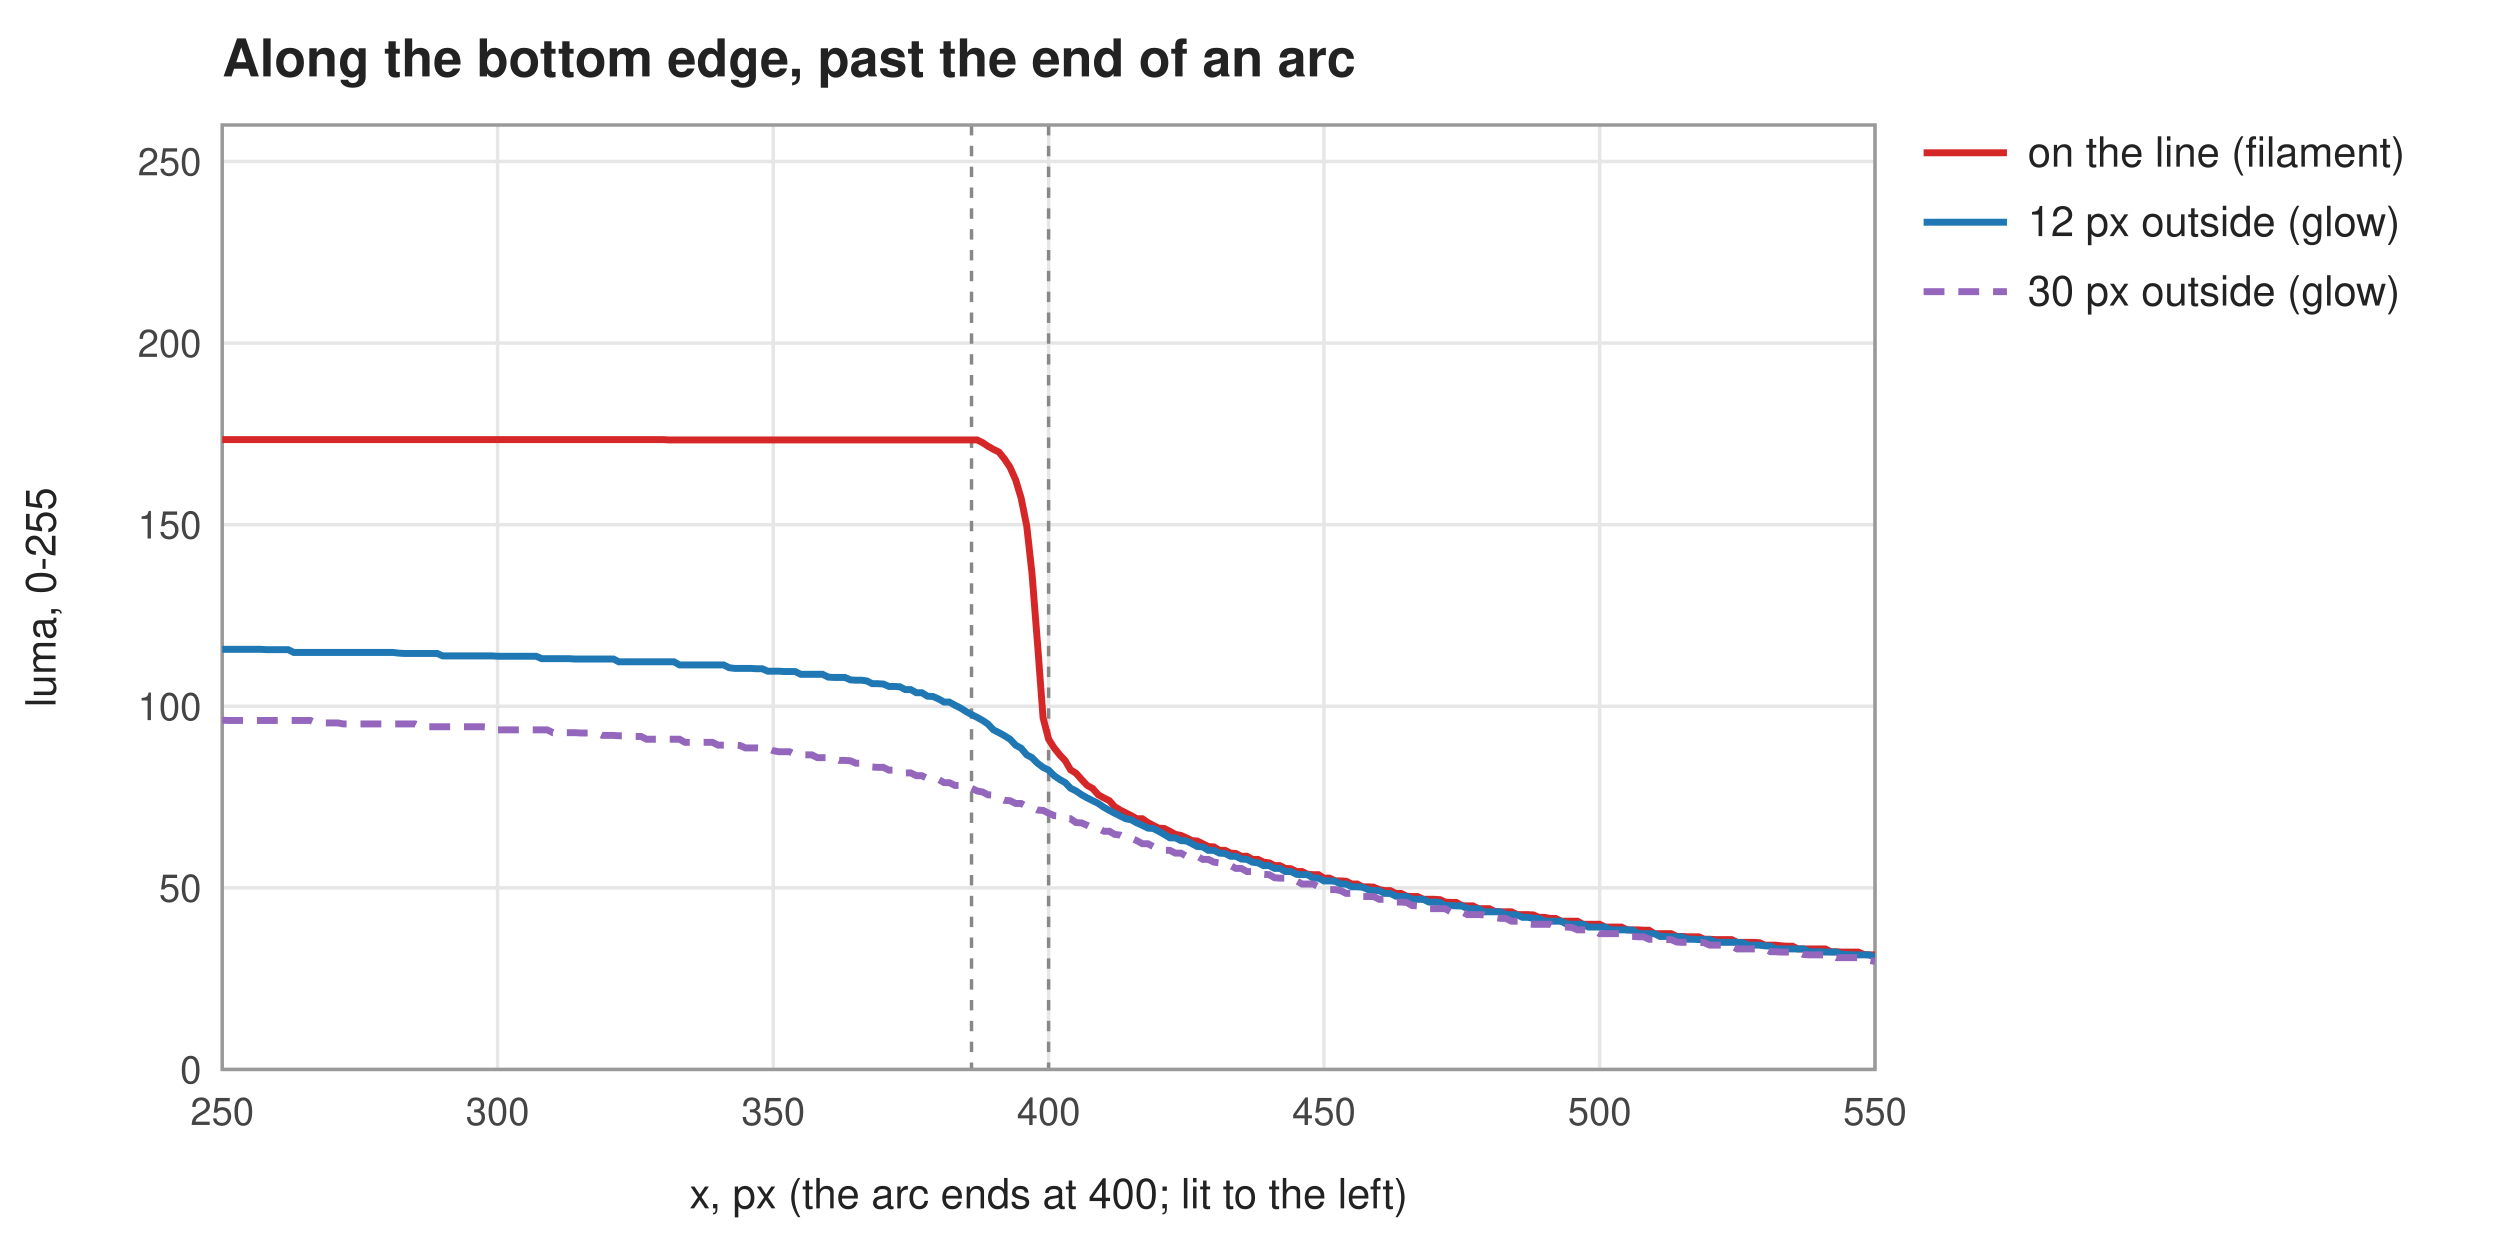
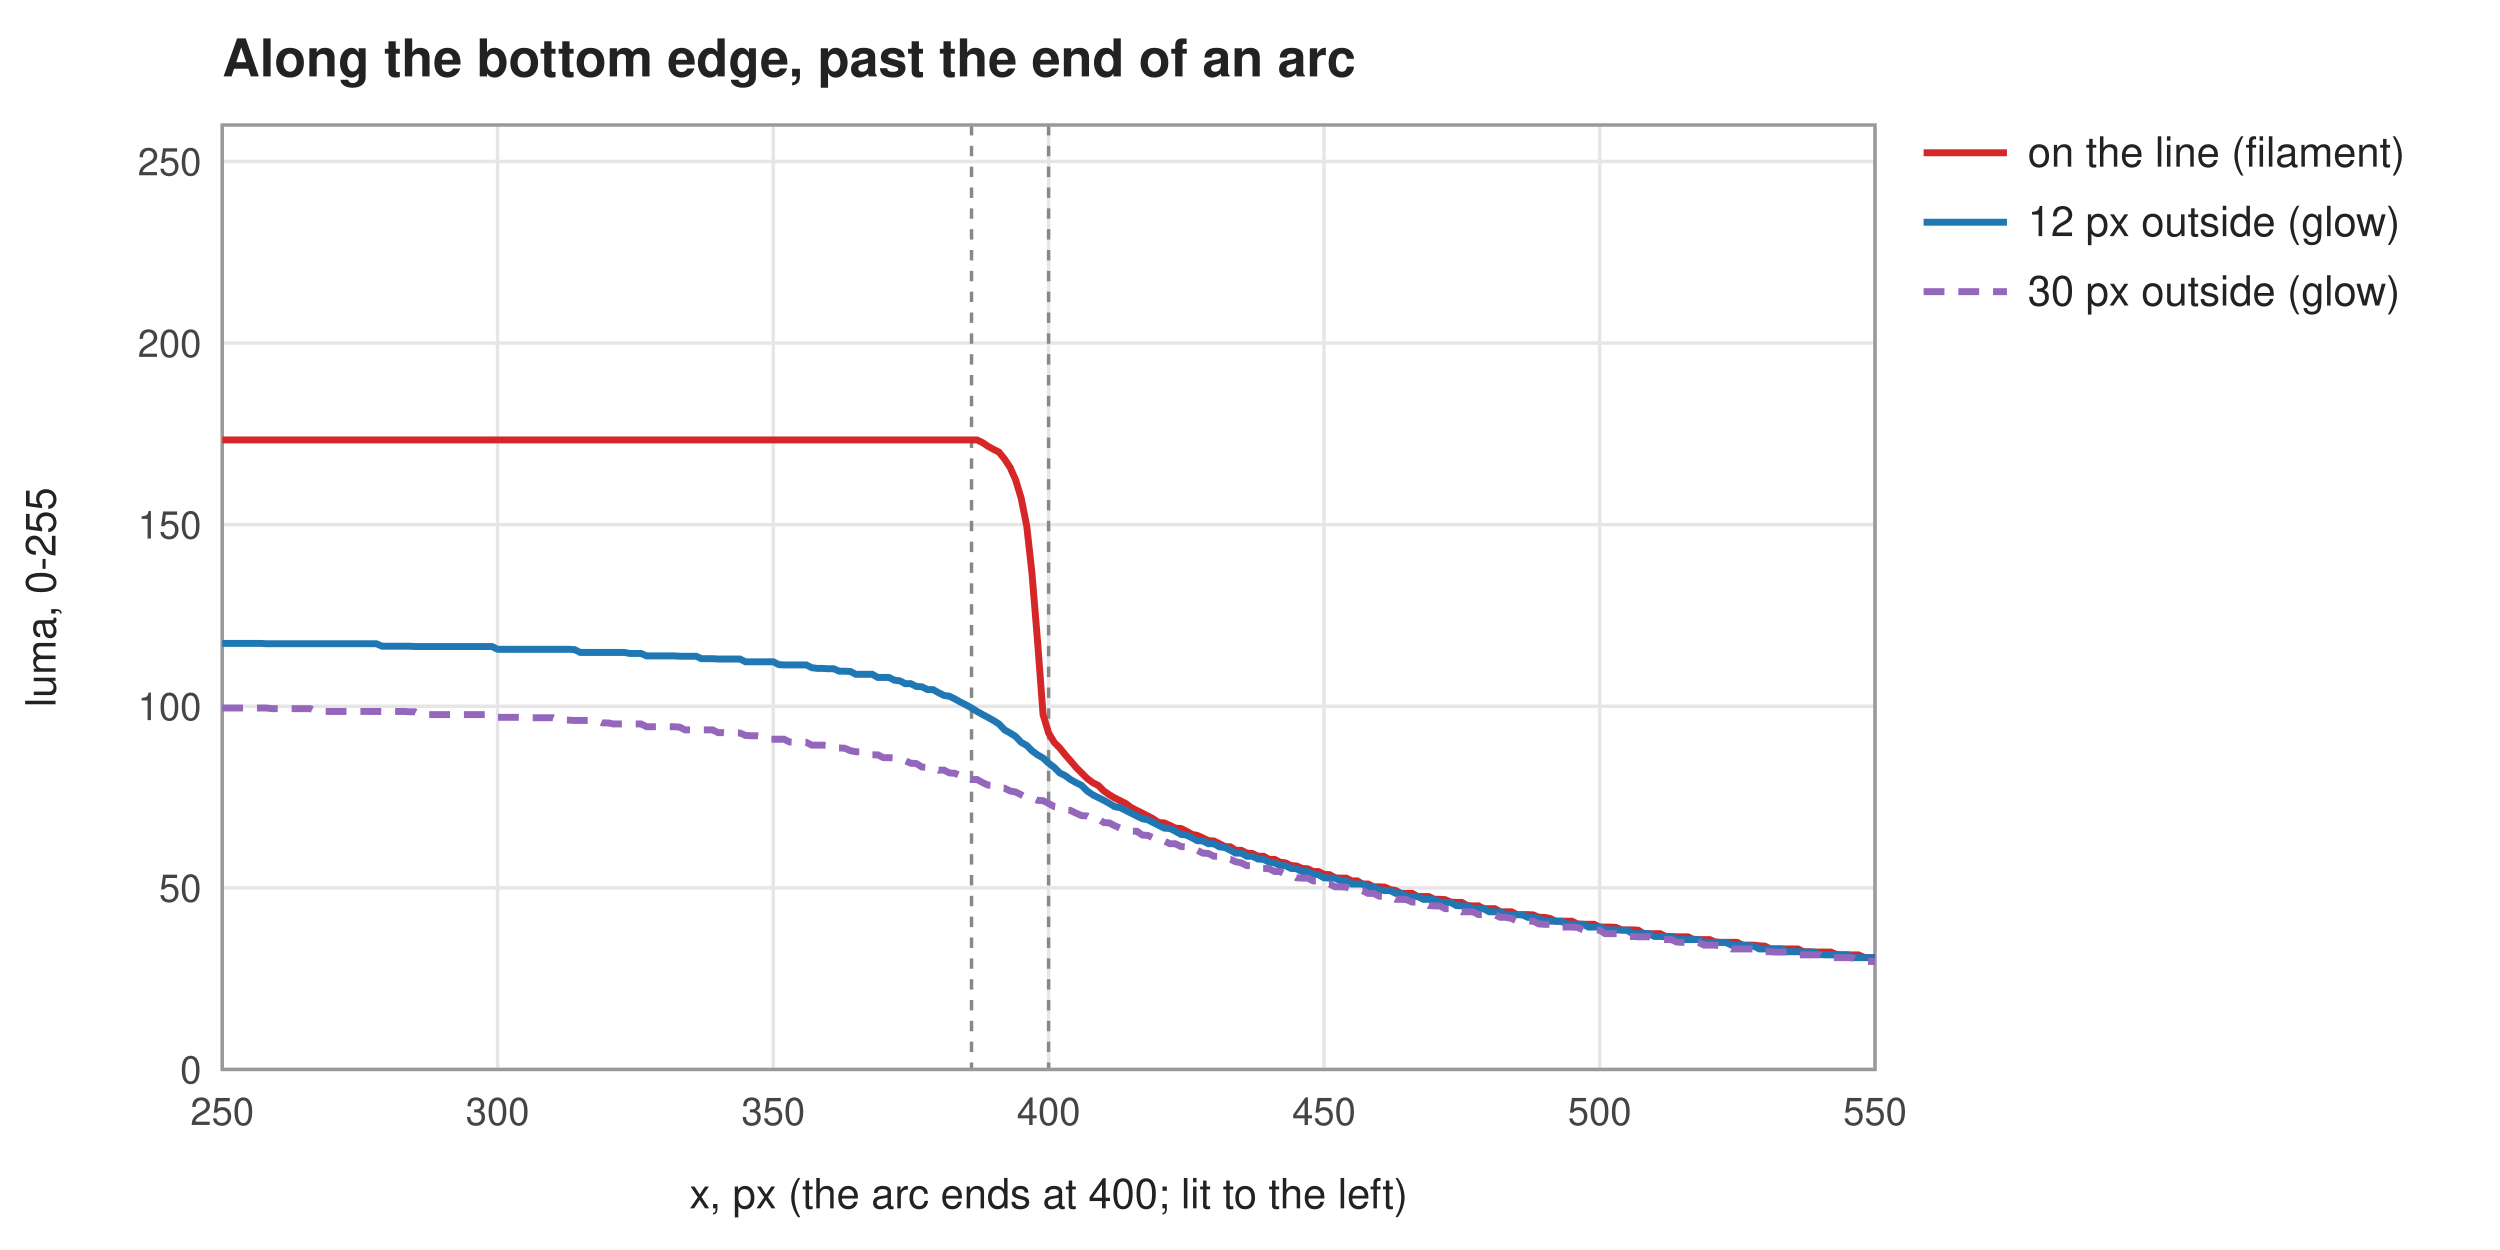
<svg xmlns="http://www.w3.org/2000/svg" width="720" height="360" viewBox="0 0 720 360" font-family="Helvetica, Arial, sans-serif">
  <rect width="100%" height="100%" fill="#ffffff" />
  <text x="64" y="22" font-size="15" font-weight="bold" fill="#222">Along the bottom edge, past the end of an arc</text>
  <line x1="64.0" y1="36" x2="64.0" y2="308" stroke="#e6e6e6" />
  <text x="64.0" y="324" font-size="11" fill="#444" text-anchor="middle">250</text>
  <line x1="143.3" y1="36" x2="143.3" y2="308" stroke="#e6e6e6" />
  <text x="143.3" y="324" font-size="11" fill="#444" text-anchor="middle">300</text>
  <line x1="222.7" y1="36" x2="222.7" y2="308" stroke="#e6e6e6" />
  <text x="222.7" y="324" font-size="11" fill="#444" text-anchor="middle">350</text>
  <line x1="302.0" y1="36" x2="302.0" y2="308" stroke="#e6e6e6" />
  <text x="302.0" y="324" font-size="11" fill="#444" text-anchor="middle">400</text>
  <line x1="381.3" y1="36" x2="381.3" y2="308" stroke="#e6e6e6" />
  <text x="381.3" y="324" font-size="11" fill="#444" text-anchor="middle">450</text>
  <line x1="460.7" y1="36" x2="460.7" y2="308" stroke="#e6e6e6" />
  <text x="460.7" y="324" font-size="11" fill="#444" text-anchor="middle">500</text>
  <line x1="540.0" y1="36" x2="540.0" y2="308" stroke="#e6e6e6" />
  <text x="540.0" y="324" font-size="11" fill="#444" text-anchor="middle">550</text>
  <line x1="64" y1="308.0" x2="540" y2="308.0" stroke="#e6e6e6" />
  <text x="58" y="312.0" font-size="11" fill="#444" text-anchor="end">0</text>
  <line x1="64" y1="255.7" x2="540" y2="255.7" stroke="#e6e6e6" />
  <text x="58" y="259.7" font-size="11" fill="#444" text-anchor="end">50</text>
  <line x1="64" y1="203.4" x2="540" y2="203.4" stroke="#e6e6e6" />
  <text x="58" y="207.4" font-size="11" fill="#444" text-anchor="end">100</text>
  <line x1="64" y1="151.1" x2="540" y2="151.1" stroke="#e6e6e6" />
  <text x="58" y="155.1" font-size="11" fill="#444" text-anchor="end">150</text>
  <line x1="64" y1="98.8" x2="540" y2="98.8" stroke="#e6e6e6" />
  <text x="58" y="102.8" font-size="11" fill="#444" text-anchor="end">200</text>
  <line x1="64" y1="46.5" x2="540" y2="46.5" stroke="#e6e6e6" />
  <text x="58" y="50.5" font-size="11" fill="#444" text-anchor="end">250</text>
  <line x1="279.8" y1="36" x2="279.8" y2="308" stroke="#888" stroke-dasharray="3,3" />
  <line x1="302.0" y1="36" x2="302.0" y2="308" stroke="#888" stroke-dasharray="3,3" />
  <rect x="64" y="36" width="476" height="272" fill="none" stroke="#999" />
  <text x="302" y="348" font-size="12" fill="#222" text-anchor="middle">x, px (the arc ends at 400; lit to the left)</text>
  <text transform="translate(16,172) rotate(-90)" font-size="12" fill="#222" text-anchor="middle">luma, 0-255</text>
  <clipPath id="plot">
    <rect x="64" y="36" width="476" height="272" />
  </clipPath>
-   <polyline clip-path="url(#plot)" fill="none" stroke="#d62728" stroke-width="2" points="64.0,126.6 65.6,126.6 67.2,126.6 68.8,126.6 70.3,126.6 71.9,126.6 73.5,126.6 75.1,126.6 76.7,126.6 78.3,126.6 79.9,126.6 81.5,126.6 83.0,126.6 84.6,126.6 86.2,126.6 87.8,126.6 89.4,126.6 91.0,126.6 92.6,126.6 94.1,126.6 95.7,126.6 97.3,126.6 98.9,126.6 100.5,126.6 102.1,126.6 103.7,126.6 105.3,126.6 106.8,126.6 108.4,126.6 110.0,126.6 111.6,126.6 113.2,126.6 114.8,126.6 116.4,126.6 117.9,126.6 119.5,126.6 121.1,126.6 122.7,126.6 124.3,126.6 125.9,126.6 127.5,126.6 129.1,126.6 130.6,126.6 132.2,126.6 133.8,126.6 135.4,126.6 137.0,126.6 138.6,126.6 140.2,126.6 141.7,126.6 143.3,126.6 144.9,126.6 146.5,126.6 148.1,126.6 149.7,126.6 151.3,126.6 152.9,126.6 154.4,126.6 156.0,126.6 157.6,126.6 159.2,126.6 160.8,126.6 162.4,126.6 164.0,126.6 165.5,126.6 167.1,126.6 168.7,126.6 170.3,126.6 171.9,126.6 173.5,126.6 175.1,126.6 176.7,126.6 178.2,126.6 179.8,126.6 181.4,126.6 183.0,126.6 184.6,126.6 186.2,126.6 187.8,126.6 189.3,126.6 190.9,126.6 192.5,126.7 194.1,126.7 195.7,126.7 197.3,126.7 198.9,126.7 200.5,126.7 202.0,126.7 203.6,126.7 205.2,126.7 206.8,126.7 208.4,126.7 210.0,126.7 211.6,126.7 213.1,126.7 214.7,126.7 216.3,126.7 217.9,126.7 219.5,126.7 221.1,126.7 222.7,126.7 224.3,126.7 225.8,126.7 227.4,126.7 229.0,126.7 230.6,126.7 232.2,126.7 233.8,126.7 235.4,126.7 236.9,126.7 238.5,126.7 240.1,126.7 241.7,126.7 243.3,126.7 244.9,126.7 246.5,126.7 248.1,126.7 249.6,126.7 251.2,126.7 252.8,126.7 254.4,126.7 256.0,126.7 257.6,126.7 259.2,126.7 260.7,126.7 262.3,126.7 263.9,126.7 265.5,126.7 267.1,126.7 268.7,126.7 270.3,126.7 271.9,126.7 273.4,126.7 275.0,126.7 276.6,126.7 278.2,126.7 279.8,126.7 281.4,126.7 283.0,127.5 284.5,128.5 286.1,129.4 287.7,130.2 289.3,132.2 290.9,134.6 292.5,138.2 294.1,143.5 295.7,151.5 297.2,165.0 298.8,185.3 300.4,206.7 302.0,212.9 303.6,215.4 305.2,217.4 306.8,219.1 308.3,221.7 309.9,222.7 311.5,224.5 313.1,226.2 314.7,227.1 316.3,228.9 317.9,229.8 319.5,230.6 321.0,232.3 322.6,233.3 324.2,234.1 325.8,234.9 327.4,235.8 329.0,235.8 330.6,236.9 332.1,237.7 333.7,238.5 335.3,238.6 336.9,239.4 338.5,240.3 340.1,240.6 341.7,241.3 343.3,242.1 344.8,242.2 346.4,243.0 348.0,243.8 349.6,243.9 351.2,244.9 352.8,244.9 354.4,245.7 355.9,245.8 357.5,246.6 359.1,246.6 360.7,247.5 362.3,247.5 363.9,248.3 365.5,248.5 367.1,249.3 368.6,249.3 370.2,250.1 371.8,250.2 373.4,251.0 375.0,251.0 376.6,251.8 378.2,251.9 379.7,251.9 381.3,252.9 382.9,252.9 384.5,253.7 386.1,253.7 387.7,253.8 389.3,254.6 390.9,254.6 392.4,255.4 394.0,255.4 395.6,255.5 397.2,256.2 398.8,256.5 400.4,256.5 402.0,257.3 403.5,257.3 405.1,258.1 406.7,258.2 408.3,258.2 409.9,259.0 411.5,259.0 413.1,259.0 414.7,259.1 416.2,259.8 417.8,259.9 419.4,259.9 421.0,260.8 422.6,260.9 424.2,260.9 425.8,261.7 427.3,261.7 428.9,261.7 430.5,262.5 432.1,262.6 433.7,262.6 435.3,262.6 436.9,263.4 438.5,263.4 440.0,263.4 441.6,263.5 443.2,264.2 444.8,264.2 446.4,264.5 448.0,264.5 449.6,265.3 451.1,265.3 452.7,265.3 454.3,265.3 455.9,266.2 457.5,266.2 459.1,266.2 460.7,266.2 462.3,267.0 463.8,267.0 465.4,267.0 467.0,267.0 468.6,267.8 470.2,267.8 471.8,267.8 473.4,267.9 474.9,267.9 476.5,268.9 478.1,268.9 479.7,268.9 481.3,268.9 482.9,269.7 484.5,269.7 486.1,269.8 487.6,269.8 489.2,269.8 490.8,270.5 492.4,270.5 494.0,270.6 495.6,270.6 497.2,270.6 498.7,270.6 500.3,271.4 501.9,271.4 503.5,271.4 505.1,271.4 506.7,271.5 508.3,272.2 509.9,272.2 511.4,272.2 513.0,272.4 514.6,272.5 516.2,272.5 517.8,273.3 519.4,273.3 521.0,273.3 522.5,273.3 524.1,273.3 525.7,273.3 527.3,274.1 528.9,274.1 530.5,274.2 532.1,274.2 533.7,274.2 535.2,274.2 536.8,274.9 538.4,275.0 540.0,275.0 " />
+   <polyline clip-path="url(#plot)" fill="none" stroke="#d62728" stroke-width="2" points="64.0,126.7 65.6,126.7 67.2,126.7 68.8,126.7 70.3,126.7 71.9,126.7 73.5,126.7 75.1,126.7 76.7,126.7 78.3,126.7 79.9,126.7 81.5,126.7 83.0,126.7 84.6,126.7 86.2,126.7 87.8,126.7 89.4,126.7 91.0,126.7 92.6,126.7 94.1,126.7 95.7,126.7 97.3,126.7 98.9,126.7 100.5,126.7 102.1,126.7 103.7,126.7 105.3,126.7 106.8,126.7 108.4,126.7 110.0,126.7 111.6,126.7 113.2,126.7 114.8,126.7 116.4,126.7 117.9,126.7 119.5,126.7 121.1,126.7 122.7,126.7 124.3,126.7 125.9,126.7 127.5,126.7 129.1,126.7 130.6,126.7 132.2,126.7 133.8,126.7 135.4,126.7 137.0,126.7 138.6,126.7 140.2,126.7 141.7,126.7 143.3,126.7 144.9,126.7 146.5,126.7 148.1,126.7 149.7,126.7 151.3,126.7 152.9,126.7 154.4,126.7 156.0,126.7 157.6,126.7 159.2,126.7 160.8,126.7 162.4,126.7 164.0,126.7 165.5,126.7 167.1,126.7 168.7,126.7 170.3,126.7 171.9,126.7 173.5,126.7 175.1,126.7 176.7,126.7 178.2,126.7 179.8,126.7 181.4,126.7 183.0,126.7 184.6,126.7 186.2,126.7 187.8,126.7 189.3,126.7 190.9,126.7 192.5,126.7 194.1,126.7 195.7,126.7 197.3,126.7 198.9,126.7 200.5,126.7 202.0,126.7 203.6,126.7 205.2,126.7 206.8,126.7 208.4,126.7 210.0,126.7 211.6,126.7 213.1,126.7 214.7,126.7 216.3,126.7 217.9,126.7 219.5,126.7 221.1,126.7 222.7,126.7 224.3,126.7 225.8,126.7 227.4,126.7 229.0,126.7 230.6,126.7 232.2,126.7 233.8,126.7 235.4,126.7 236.9,126.7 238.5,126.7 240.1,126.7 241.7,126.7 243.3,126.7 244.9,126.7 246.5,126.7 248.1,126.7 249.6,126.7 251.2,126.7 252.8,126.7 254.4,126.7 256.0,126.7 257.6,126.7 259.2,126.7 260.7,126.7 262.3,126.7 263.9,126.7 265.5,126.7 267.1,126.7 268.7,126.7 270.3,126.7 271.9,126.7 273.4,126.7 275.0,126.7 276.6,126.7 278.2,126.7 279.8,126.7 281.4,126.7 283.0,127.5 284.5,128.5 286.1,129.4 287.7,130.2 289.3,132.2 290.9,134.6 292.5,138.2 294.1,143.5 295.7,151.5 297.2,165.0 298.8,184.5 300.4,205.8 302.0,211.1 303.6,213.8 305.2,215.4 306.8,217.4 308.3,219.1 309.9,221.0 311.5,222.6 313.1,224.2 314.7,225.4 316.3,226.2 317.9,227.8 319.5,228.9 321.0,229.8 322.6,230.6 324.2,231.4 325.8,232.6 327.4,233.4 329.0,234.2 330.6,235.0 332.1,235.8 333.7,236.9 335.3,237.0 336.9,237.7 338.5,238.5 340.1,238.6 341.7,239.4 343.3,240.3 344.8,240.6 346.4,241.3 348.0,242.1 349.6,242.2 351.2,243.0 352.8,243.8 354.4,243.9 355.9,244.9 357.5,244.9 359.1,245.7 360.7,245.8 362.3,246.6 363.9,246.6 365.5,247.5 367.1,247.5 368.6,248.3 370.2,248.5 371.8,249.3 373.4,249.4 375.0,250.1 376.6,250.2 378.2,251.0 379.7,251.0 381.3,251.8 382.9,251.9 384.5,252.8 386.1,252.9 387.7,252.9 389.3,253.7 390.9,253.7 392.4,254.6 394.0,254.6 395.6,255.4 397.2,255.4 398.8,255.5 400.4,256.2 402.0,256.5 403.5,257.3 405.1,257.3 406.7,257.3 408.3,258.2 409.9,258.2 411.5,258.2 413.1,259.0 414.7,259.0 416.2,259.1 417.8,259.8 419.4,259.9 421.0,259.9 422.6,260.8 424.2,260.9 425.8,260.9 427.3,261.7 428.9,261.7 430.5,261.7 432.1,262.6 433.7,262.6 435.3,262.6 436.9,263.4 438.5,263.4 440.0,263.4 441.6,263.5 443.2,264.2 444.8,264.2 446.4,264.5 448.0,265.3 449.6,265.3 451.1,265.3 452.7,265.3 454.3,266.1 455.9,266.2 457.5,266.2 459.1,266.2 460.7,267.0 462.3,267.0 463.8,267.0 465.4,267.1 467.0,267.8 468.6,267.8 470.2,267.8 471.8,267.9 473.4,268.9 474.9,268.9 476.5,268.9 478.1,268.9 479.7,269.7 481.3,269.7 482.9,269.8 484.5,269.8 486.1,269.8 487.6,270.5 489.2,270.6 490.8,270.6 492.4,270.6 494.0,271.3 495.6,271.4 497.2,271.4 498.7,271.4 500.3,271.4 501.9,272.2 503.5,272.2 505.1,272.2 506.7,272.4 508.3,272.5 509.9,273.3 511.4,273.3 513.0,273.3 514.6,273.3 516.2,273.3 517.8,273.3 519.4,274.1 521.0,274.1 522.5,274.2 524.1,274.2 525.7,274.2 527.3,274.2 528.9,274.9 530.5,275.0 532.1,275.0 533.7,275.0 535.2,275.0 536.8,275.7 538.4,275.8 540.0,275.8 " />
  <line x1="554" y1="44" x2="578" y2="44" stroke="#d62728" stroke-width="2" />
  <text x="584" y="48" font-size="12" fill="#222">on the line (filament)</text>
-   <polyline clip-path="url(#plot)" fill="none" stroke="#1f77b4" stroke-width="2" points="64.0,187.0 65.6,187.0 67.2,187.0 68.8,187.0 70.3,187.0 71.9,187.0 73.5,187.0 75.1,187.0 76.7,187.1 78.3,187.1 79.9,187.1 81.5,187.1 83.0,187.1 84.6,187.9 86.2,187.9 87.8,187.9 89.4,187.9 91.0,187.9 92.6,187.9 94.1,187.9 95.7,187.9 97.3,187.9 98.9,187.9 100.5,187.9 102.1,187.9 103.7,187.9 105.3,187.9 106.8,187.9 108.4,187.9 110.0,187.9 111.6,187.9 113.2,187.9 114.8,188.1 116.4,188.2 117.9,188.2 119.5,188.2 121.1,188.2 122.7,188.2 124.3,188.2 125.9,188.2 127.5,188.9 129.1,188.9 130.6,188.9 132.2,188.9 133.8,188.9 135.4,188.9 137.0,188.9 138.6,188.9 140.2,188.9 141.7,188.9 143.3,189.0 144.9,189.0 146.5,189.0 148.1,189.0 149.7,189.0 151.3,189.0 152.9,189.0 154.4,189.0 156.0,189.7 157.6,189.7 159.2,189.7 160.8,189.7 162.4,189.7 164.0,189.7 165.5,189.8 167.1,189.8 168.7,189.8 170.3,189.8 171.9,189.8 173.5,189.8 175.1,189.8 176.7,189.8 178.2,190.6 179.8,190.6 181.4,190.6 183.0,190.6 184.6,190.6 186.2,190.6 187.8,190.6 189.3,190.6 190.9,190.6 192.5,190.6 194.1,190.6 195.7,191.5 197.3,191.5 198.9,191.5 200.5,191.5 202.0,191.5 203.6,191.5 205.2,191.5 206.8,191.5 208.4,191.5 210.0,192.3 211.6,192.5 213.1,192.5 214.7,192.5 216.3,192.5 217.9,192.6 219.5,192.6 221.1,193.3 222.7,193.3 224.3,193.3 225.8,193.4 227.4,193.4 229.0,193.4 230.6,194.2 232.2,194.2 233.8,194.2 235.4,194.2 236.9,194.2 238.5,195.0 240.1,195.1 241.7,195.1 243.3,195.1 244.9,195.8 246.5,195.9 248.1,195.9 249.6,196.1 251.2,196.9 252.8,196.9 254.4,197.0 256.0,197.7 257.6,197.7 259.2,197.8 260.7,198.6 262.3,198.6 263.9,199.5 265.5,199.5 267.1,200.5 268.7,200.6 270.3,201.3 271.9,202.2 273.4,202.2 275.0,203.1 276.6,203.9 278.2,204.9 279.8,205.8 281.4,206.6 283.0,207.5 284.5,208.5 286.1,210.2 287.7,211.0 289.3,211.9 290.9,212.9 292.5,214.6 294.1,215.5 295.7,217.4 297.2,218.2 298.8,219.8 300.4,221.0 302.0,221.8 303.6,223.4 305.2,224.5 306.8,225.4 308.3,227.0 309.9,227.8 311.5,228.9 313.1,229.8 314.7,230.6 316.3,231.4 317.9,232.5 319.5,233.4 321.0,234.2 322.6,235.0 324.2,235.8 325.8,236.1 327.4,237.0 329.0,237.7 330.6,238.5 332.1,238.6 333.7,239.4 335.3,240.3 336.9,241.3 338.5,241.3 340.1,242.1 341.7,242.2 343.3,243.0 344.8,243.8 346.4,243.9 348.0,244.9 349.6,244.9 351.2,245.7 352.8,245.8 354.4,246.6 355.9,246.6 357.5,247.4 359.1,247.5 360.7,248.3 362.3,248.5 363.9,249.3 365.5,249.3 367.1,250.1 368.6,250.1 370.2,251.0 371.8,251.0 373.4,251.8 375.0,251.9 376.6,251.9 378.2,252.9 379.7,252.9 381.3,253.7 382.9,253.7 384.5,253.8 386.1,254.6 387.7,254.6 389.3,255.4 390.9,255.4 392.4,255.5 394.0,256.2 395.6,256.5 397.2,256.5 398.8,257.3 400.4,257.3 402.0,258.1 403.5,258.2 405.1,258.2 406.7,259.0 408.3,259.0 409.9,259.0 411.5,259.8 413.1,259.8 414.7,259.9 416.2,260.8 417.8,260.8 419.4,260.9 421.0,260.9 422.6,261.7 424.2,261.7 425.8,261.7 427.3,262.6 428.9,262.6 430.5,262.6 432.1,262.6 433.7,263.4 435.3,263.4 436.9,263.5 438.5,264.2 440.0,264.2 441.6,264.5 443.2,264.5 444.8,265.3 446.4,265.3 448.0,265.3 449.6,265.3 451.1,266.1 452.7,266.2 454.3,266.2 455.9,266.2 457.5,267.0 459.1,267.0 460.7,267.0 462.3,267.0 463.8,267.8 465.4,267.8 467.0,267.8 468.6,267.8 470.2,267.9 471.8,268.9 473.4,268.9 474.9,268.9 476.5,268.9 478.1,269.7 479.7,269.7 481.3,269.8 482.9,269.8 484.5,269.8 486.1,270.5 487.6,270.5 489.2,270.6 490.8,270.6 492.4,270.6 494.0,271.3 495.6,271.4 497.2,271.4 498.7,271.4 500.3,271.4 501.9,271.5 503.5,272.2 505.1,272.2 506.7,272.2 508.3,272.4 509.9,272.5 511.4,273.3 513.0,273.3 514.6,273.3 516.2,273.3 517.8,273.3 519.4,273.3 521.0,274.1 522.5,274.1 524.1,274.1 525.7,274.2 527.3,274.2 528.9,274.2 530.5,274.9 532.1,274.9 533.7,275.0 535.2,275.0 536.8,275.0 538.4,275.0 540.0,275.7 " />
+   <polyline clip-path="url(#plot)" fill="none" stroke="#1f77b4" stroke-width="2" points="64.0,185.3 65.6,185.3 67.2,185.3 68.8,185.3 70.3,185.3 71.9,185.3 73.5,185.3 75.1,185.3 76.7,185.4 78.3,185.4 79.9,185.4 81.5,185.4 83.0,185.4 84.6,185.4 86.2,185.4 87.8,185.4 89.4,185.4 91.0,185.4 92.6,185.4 94.1,185.4 95.7,185.4 97.3,185.4 98.9,185.4 100.5,185.4 102.1,185.4 103.7,185.4 105.3,185.4 106.8,185.4 108.4,185.4 110.0,186.1 111.6,186.1 113.2,186.1 114.8,186.1 116.4,186.1 117.9,186.1 119.5,186.2 121.1,186.2 122.7,186.2 124.3,186.2 125.9,186.2 127.5,186.2 129.1,186.2 130.6,186.2 132.2,186.2 133.8,186.2 135.4,186.2 137.0,186.2 138.6,186.2 140.2,186.2 141.7,186.2 143.3,187.0 144.9,187.0 146.5,187.0 148.1,187.0 149.7,187.0 151.3,187.0 152.9,187.0 154.4,187.0 156.0,187.0 157.6,187.0 159.2,187.0 160.8,187.0 162.4,187.0 164.0,187.0 165.5,187.1 167.1,187.9 168.7,187.9 170.3,187.9 171.9,187.9 173.5,187.9 175.1,187.9 176.7,187.9 178.2,187.9 179.8,187.9 181.4,188.2 183.0,188.2 184.6,188.2 186.2,188.9 187.8,188.9 189.3,188.9 190.9,188.9 192.5,188.9 194.1,188.9 195.7,189.0 197.3,189.0 198.9,189.0 200.5,189.0 202.0,189.7 203.6,189.7 205.2,189.7 206.8,189.8 208.4,189.8 210.0,189.8 211.6,189.8 213.1,189.8 214.7,190.6 216.3,190.6 217.9,190.6 219.5,190.6 221.1,190.6 222.7,190.6 224.3,191.4 225.8,191.5 227.4,191.5 229.0,191.5 230.6,191.5 232.2,191.5 233.8,192.3 235.4,192.5 236.9,192.5 238.5,192.6 240.1,192.6 241.7,193.3 243.3,193.3 244.9,193.4 246.5,194.2 248.1,194.2 249.6,194.2 251.2,194.2 252.8,195.1 254.4,195.1 256.0,195.1 257.6,195.9 259.2,196.1 260.7,196.9 262.3,196.9 263.9,197.7 265.5,197.8 267.1,198.6 268.7,198.6 270.3,199.5 271.9,200.3 273.4,200.5 275.0,201.3 276.6,202.2 278.2,203.0 279.8,203.9 281.4,204.9 283.0,205.8 284.5,206.6 286.1,207.5 287.7,208.5 289.3,210.2 290.9,211.1 292.5,212.1 294.1,213.8 295.7,214.7 297.2,216.2 298.8,217.4 300.4,218.3 302.0,219.8 303.6,221.0 305.2,222.6 306.8,223.4 308.3,224.5 309.9,225.4 311.5,226.2 313.1,227.8 314.7,228.9 316.3,229.7 317.9,230.5 319.5,231.4 321.0,232.3 322.6,232.6 324.2,233.4 325.8,234.2 327.4,235.0 329.0,235.8 330.6,236.1 332.1,236.9 333.7,237.7 335.3,238.5 336.9,238.6 338.5,239.4 340.1,240.3 341.7,240.5 343.3,241.3 344.8,242.1 346.4,242.2 348.0,243.0 349.6,243.0 351.2,243.9 352.8,244.1 354.4,244.9 355.9,245.7 357.5,245.7 359.1,246.6 360.7,246.6 362.3,247.4 363.9,247.5 365.5,248.3 367.1,248.5 368.6,249.3 370.2,249.3 371.8,250.1 373.4,250.2 375.0,251.0 376.6,251.0 378.2,251.8 379.7,251.9 381.3,252.8 382.9,252.9 384.5,252.9 386.1,253.7 387.7,253.7 389.3,254.6 390.9,254.6 392.4,254.6 394.0,255.4 395.6,255.5 397.2,256.2 398.8,256.5 400.4,256.5 402.0,257.3 403.5,257.3 405.1,258.1 406.7,258.2 408.3,258.2 409.9,259.0 411.5,259.0 413.1,259.1 414.7,259.8 416.2,259.9 417.8,259.9 419.4,260.8 421.0,260.9 422.6,260.9 424.2,261.7 425.8,261.7 427.3,261.7 428.9,262.6 430.5,262.6 432.1,262.6 433.7,263.4 435.3,263.4 436.9,263.4 438.5,263.5 440.0,264.2 441.6,264.2 443.2,264.5 444.8,265.3 446.4,265.3 448.0,265.3 449.6,265.3 451.1,266.1 452.7,266.2 454.3,266.2 455.9,266.2 457.5,267.0 459.1,267.0 460.7,267.0 462.3,267.8 463.8,267.8 465.4,267.8 467.0,267.9 468.6,267.9 470.2,268.9 471.8,268.9 473.4,268.9 474.9,268.9 476.5,269.7 478.1,269.7 479.7,269.8 481.3,269.8 482.9,270.5 484.5,270.6 486.1,270.6 487.6,270.6 489.2,270.6 490.8,271.4 492.4,271.4 494.0,271.4 495.6,271.4 497.2,271.5 498.7,272.2 500.3,272.2 501.9,272.2 503.5,272.4 505.1,272.5 506.7,273.3 508.3,273.3 509.9,273.3 511.4,273.3 513.0,273.3 514.6,274.1 516.2,274.1 517.8,274.1 519.4,274.2 521.0,274.2 522.5,274.2 524.1,274.9 525.7,275.0 527.3,275.0 528.9,275.0 530.5,275.0 532.1,275.0 533.7,275.8 535.2,275.8 536.8,275.8 538.4,275.8 540.0,275.8 " />
  <line x1="554" y1="64" x2="578" y2="64" stroke="#1f77b4" stroke-width="2" />
  <text x="584" y="68" font-size="12" fill="#222">12 px outside (glow)</text>
-   <polyline clip-path="url(#plot)" fill="none" stroke="#9467bd" stroke-width="2" stroke-dasharray="6,4" points="64.0,207.4 65.6,207.5 67.2,207.5 68.8,207.5 70.3,207.5 71.9,207.5 73.5,207.5 75.1,207.5 76.7,207.5 78.3,207.5 79.9,207.5 81.5,207.5 83.0,207.5 84.6,207.5 86.2,207.5 87.8,207.5 89.4,207.5 91.0,208.2 92.6,208.2 94.1,208.2 95.7,208.2 97.3,208.2 98.9,208.5 100.5,208.5 102.1,208.5 103.7,208.5 105.3,208.5 106.8,208.5 108.4,208.5 110.0,208.5 111.6,208.5 113.2,208.5 114.8,208.5 116.4,208.5 117.9,208.5 119.5,208.5 121.1,209.3 122.7,209.3 124.3,209.3 125.9,209.3 127.5,209.3 129.1,209.3 130.6,209.3 132.2,209.3 133.8,209.3 135.4,209.3 137.0,209.3 138.6,209.3 140.2,209.4 141.7,210.2 143.3,210.2 144.9,210.2 146.5,210.2 148.1,210.2 149.7,210.2 151.3,210.2 152.9,210.2 154.4,210.2 156.0,210.2 157.6,210.2 159.2,211.0 160.8,211.0 162.4,211.0 164.0,211.0 165.5,211.0 167.1,211.1 168.7,211.1 170.3,211.1 171.9,211.1 173.5,211.8 175.1,211.8 176.7,211.8 178.2,211.9 179.8,211.9 181.4,211.9 183.0,212.1 184.6,212.1 186.2,212.9 187.8,212.9 189.3,212.9 190.9,212.9 192.5,212.9 194.1,212.9 195.7,212.9 197.3,213.8 198.9,213.8 200.5,213.8 202.0,213.8 203.6,213.8 205.2,213.8 206.8,214.6 208.4,214.6 210.0,214.6 211.6,214.6 213.1,214.7 214.7,215.4 216.3,215.4 217.9,215.4 219.5,215.5 221.1,215.5 222.7,216.2 224.3,216.5 225.8,216.5 227.4,216.5 229.0,217.3 230.6,217.4 232.2,217.4 233.8,217.4 235.4,218.2 236.9,218.2 238.5,218.2 240.1,218.3 241.7,219.0 243.3,219.0 244.9,219.1 246.5,219.8 248.1,219.8 249.6,220.1 251.2,220.9 252.8,221.0 254.4,221.0 256.0,221.8 257.6,221.8 259.2,222.5 260.7,222.6 262.3,222.6 263.9,223.4 265.5,223.4 267.1,224.2 268.7,224.5 270.3,224.5 271.9,225.4 273.4,225.4 275.0,226.2 276.6,226.2 278.2,227.0 279.8,227.0 281.4,227.8 283.0,228.1 284.5,228.9 286.1,229.0 287.7,229.8 289.3,230.5 290.9,230.6 292.5,231.4 294.1,231.4 295.7,232.3 297.2,232.6 298.8,233.3 300.4,233.4 302.0,234.2 303.6,234.9 305.2,235.0 306.8,235.8 308.3,235.8 309.9,236.9 311.5,237.0 313.1,237.7 314.7,238.5 316.3,238.6 317.9,239.4 319.5,239.4 321.0,240.3 322.6,240.5 324.2,241.3 325.8,241.4 327.4,242.1 329.0,243.0 330.6,243.0 332.1,243.8 333.7,243.9 335.3,244.9 336.9,244.9 338.5,245.7 340.1,245.7 341.7,246.6 343.3,246.6 344.8,246.6 346.4,247.5 348.0,247.5 349.6,248.3 351.2,248.5 352.8,249.3 354.4,249.3 355.9,250.1 357.5,250.1 359.1,251.0 360.7,251.0 362.3,251.0 363.9,251.8 365.5,251.9 367.1,252.8 368.6,252.9 370.2,252.9 371.8,253.7 373.4,253.7 375.0,254.6 376.6,254.6 378.2,254.6 379.7,255.4 381.3,255.5 382.9,256.2 384.5,256.2 386.1,256.5 387.7,257.3 389.3,257.3 390.9,257.3 392.4,258.2 394.0,258.2 395.6,258.2 397.2,259.0 398.8,259.0 400.4,259.1 402.0,259.8 403.5,259.8 405.1,259.9 406.7,260.8 408.3,260.9 409.9,260.9 411.5,261.7 413.1,261.7 414.7,261.7 416.2,261.7 417.8,262.6 419.4,262.6 421.0,262.6 422.6,263.4 424.2,263.4 425.8,263.4 427.3,263.5 428.9,264.2 430.5,264.2 432.1,264.5 433.7,264.5 435.3,265.3 436.9,265.3 438.5,265.3 440.0,266.1 441.6,266.2 443.2,266.2 444.8,266.2 446.4,266.2 448.0,267.0 449.6,267.0 451.1,267.0 452.7,267.1 454.3,267.8 455.9,267.8 457.5,267.8 459.1,267.9 460.7,268.9 462.3,268.9 463.8,268.9 465.4,268.9 467.0,268.9 468.6,269.7 470.2,269.7 471.8,269.8 473.4,269.8 474.9,270.5 476.5,270.5 478.1,270.6 479.7,270.6 481.3,270.6 482.9,271.3 484.5,271.4 486.1,271.4 487.6,271.4 489.2,271.4 490.8,271.5 492.4,272.2 494.0,272.2 495.6,272.2 497.2,272.4 498.7,272.5 500.3,273.3 501.9,273.3 503.5,273.3 505.1,273.3 506.7,273.3 508.3,273.3 509.9,274.1 511.4,274.1 513.0,274.2 514.6,274.2 516.2,274.2 517.8,274.2 519.4,274.9 521.0,275.0 522.5,275.0 524.1,275.0 525.7,275.0 527.3,275.0 528.9,275.8 530.5,275.8 532.1,275.8 533.7,275.8 535.2,275.8 536.8,275.9 538.4,276.6 540.0,276.9 " />
+   <polyline clip-path="url(#plot)" fill="none" stroke="#9467bd" stroke-width="2" stroke-dasharray="6,4" points="64.0,203.9 65.6,203.9 67.2,203.9 68.8,203.9 70.3,203.9 71.9,203.9 73.5,203.9 75.1,203.9 76.7,203.9 78.3,204.1 79.9,204.1 81.5,204.1 83.0,204.1 84.6,204.1 86.2,204.1 87.8,204.1 89.4,204.1 91.0,204.9 92.6,204.9 94.1,204.9 95.7,204.9 97.3,204.9 98.9,204.9 100.5,204.9 102.1,204.9 103.7,204.9 105.3,204.9 106.8,204.9 108.4,204.9 110.0,204.9 111.6,204.9 113.2,204.9 114.8,204.9 116.4,204.9 117.9,205.0 119.5,205.0 121.1,205.8 122.7,205.8 124.3,205.8 125.9,205.8 127.5,205.8 129.1,205.8 130.6,205.8 132.2,205.8 133.8,205.8 135.4,205.8 137.0,205.8 138.6,205.8 140.2,205.8 141.7,205.8 143.3,206.6 144.9,206.6 146.5,206.6 148.1,206.6 149.7,206.6 151.3,206.6 152.9,206.7 154.4,206.7 156.0,206.7 157.6,206.7 159.2,206.7 160.8,207.4 162.4,207.4 164.0,207.4 165.5,207.5 167.1,207.5 168.7,207.5 170.3,207.5 171.9,207.5 173.5,208.2 175.1,208.2 176.7,208.5 178.2,208.5 179.8,208.5 181.4,208.5 183.0,208.5 184.6,208.5 186.2,209.3 187.8,209.3 189.3,209.3 190.9,209.3 192.5,209.3 194.1,209.3 195.7,209.4 197.3,210.2 198.9,210.2 200.5,210.2 202.0,210.2 203.6,210.2 205.2,210.2 206.8,211.0 208.4,211.0 210.0,211.1 211.6,211.1 213.1,211.1 214.7,211.8 216.3,211.9 217.9,211.9 219.5,212.1 221.1,212.9 222.7,212.9 224.3,212.9 225.8,212.9 227.4,213.7 229.0,213.8 230.6,213.8 232.2,213.8 233.8,214.6 235.4,214.6 236.9,214.6 238.5,214.7 240.1,215.4 241.7,215.4 243.3,215.5 244.9,216.2 246.5,216.5 248.1,216.5 249.6,217.3 251.2,217.4 252.8,217.4 254.4,218.2 256.0,218.2 257.6,218.3 259.2,219.0 260.7,219.1 262.3,219.8 263.9,219.9 265.5,220.9 267.1,221.0 268.7,221.0 270.3,221.8 271.9,221.8 273.4,222.6 275.0,222.7 276.6,223.4 278.2,223.5 279.8,224.5 281.4,224.5 283.0,225.4 284.5,226.1 286.1,226.2 287.7,227.0 289.3,227.0 290.9,227.8 292.5,228.1 294.1,228.9 295.7,229.7 297.2,229.8 298.8,230.5 300.4,230.6 302.0,231.4 303.6,232.3 305.2,232.5 306.8,233.3 308.3,233.4 309.9,234.2 311.5,234.9 313.1,235.0 314.7,235.8 316.3,235.8 317.9,236.9 319.5,237.0 321.0,237.8 322.6,238.5 324.2,238.6 325.8,239.4 327.4,239.4 329.0,240.5 330.6,240.6 332.1,241.3 333.7,242.1 335.3,242.2 336.9,243.0 338.5,243.0 340.1,243.8 341.7,243.9 343.3,244.9 344.8,244.9 346.4,245.7 348.0,245.8 349.6,246.6 351.2,246.6 352.8,247.4 354.4,247.5 355.9,248.2 357.5,248.5 359.1,249.3 360.7,249.3 362.3,250.1 363.9,250.1 365.5,250.2 367.1,251.0 368.6,251.0 370.2,251.8 371.8,251.9 373.4,252.8 375.0,252.9 376.6,252.9 378.2,253.7 379.7,253.7 381.3,254.6 382.9,254.6 384.5,255.4 386.1,255.4 387.7,255.5 389.3,256.2 390.9,256.5 392.4,256.5 394.0,257.3 395.6,257.3 397.2,258.1 398.8,258.2 400.4,258.2 402.0,259.0 403.5,259.0 405.1,259.1 406.7,259.8 408.3,259.8 409.9,259.9 411.5,260.8 413.1,260.9 414.7,260.9 416.2,261.7 417.8,261.7 419.4,261.7 421.0,262.6 422.6,262.6 424.2,262.6 425.8,263.4 427.3,263.4 428.9,263.4 430.5,263.5 432.1,264.2 433.7,264.2 435.3,264.5 436.9,265.3 438.5,265.3 440.0,265.3 441.6,265.3 443.2,266.1 444.8,266.2 446.4,266.2 448.0,266.2 449.6,267.0 451.1,267.0 452.7,267.0 454.3,267.1 455.9,267.8 457.5,267.8 459.1,267.8 460.7,267.9 462.3,268.9 463.8,268.9 465.4,268.9 467.0,268.9 468.6,269.7 470.2,269.7 471.8,269.8 473.4,269.8 474.9,269.8 476.5,270.5 478.1,270.6 479.7,270.6 481.3,270.6 482.9,271.3 484.5,271.4 486.1,271.4 487.6,271.4 489.2,271.4 490.8,272.2 492.4,272.2 494.0,272.2 495.6,272.4 497.2,272.5 498.7,273.3 500.3,273.3 501.9,273.3 503.5,273.3 505.1,273.3 506.7,274.1 508.3,274.1 509.9,274.1 511.4,274.2 513.0,274.2 514.6,274.2 516.2,274.9 517.8,275.0 519.4,275.0 521.0,275.0 522.5,275.0 524.1,275.0 525.7,275.8 527.3,275.8 528.9,275.8 530.5,275.8 532.1,275.8 533.7,275.9 535.2,276.6 536.8,276.9 538.4,276.9 540.0,276.9 " />
  <line x1="554" y1="84" x2="578" y2="84" stroke="#9467bd" stroke-width="2" stroke-dasharray="6,4" />
  <text x="584" y="88" font-size="12" fill="#222">30 px outside (glow)</text>
</svg>
